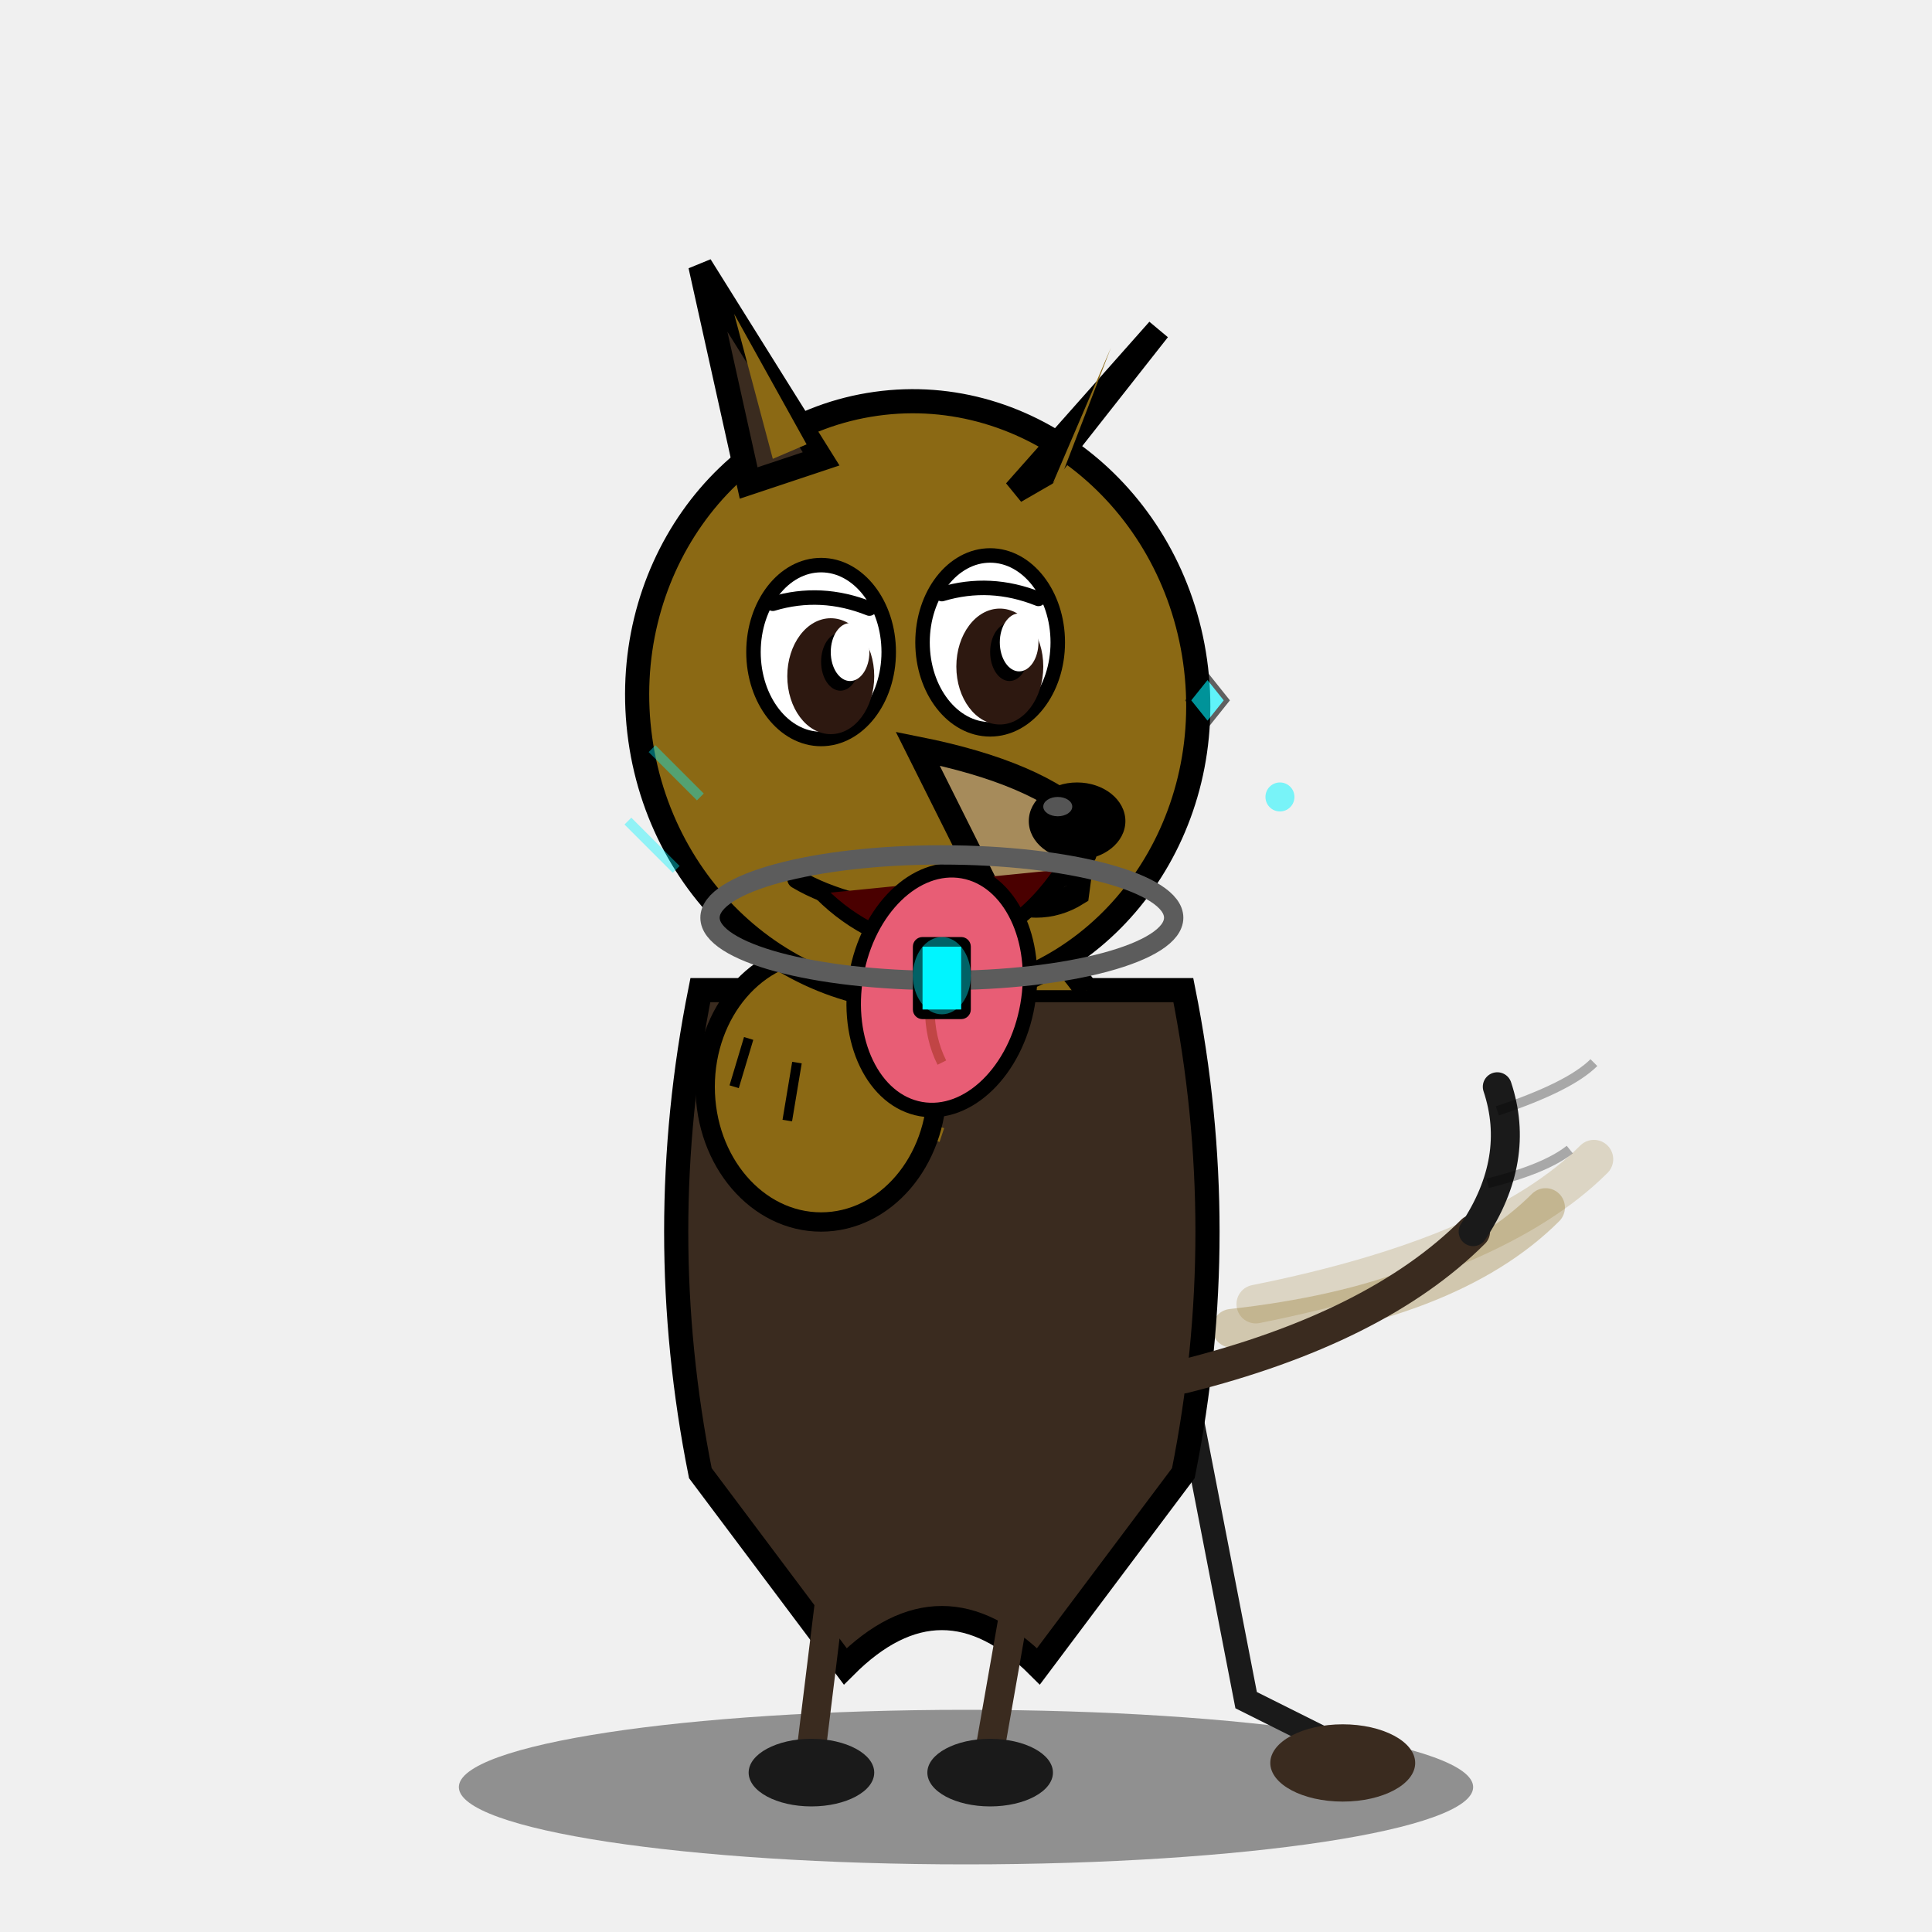
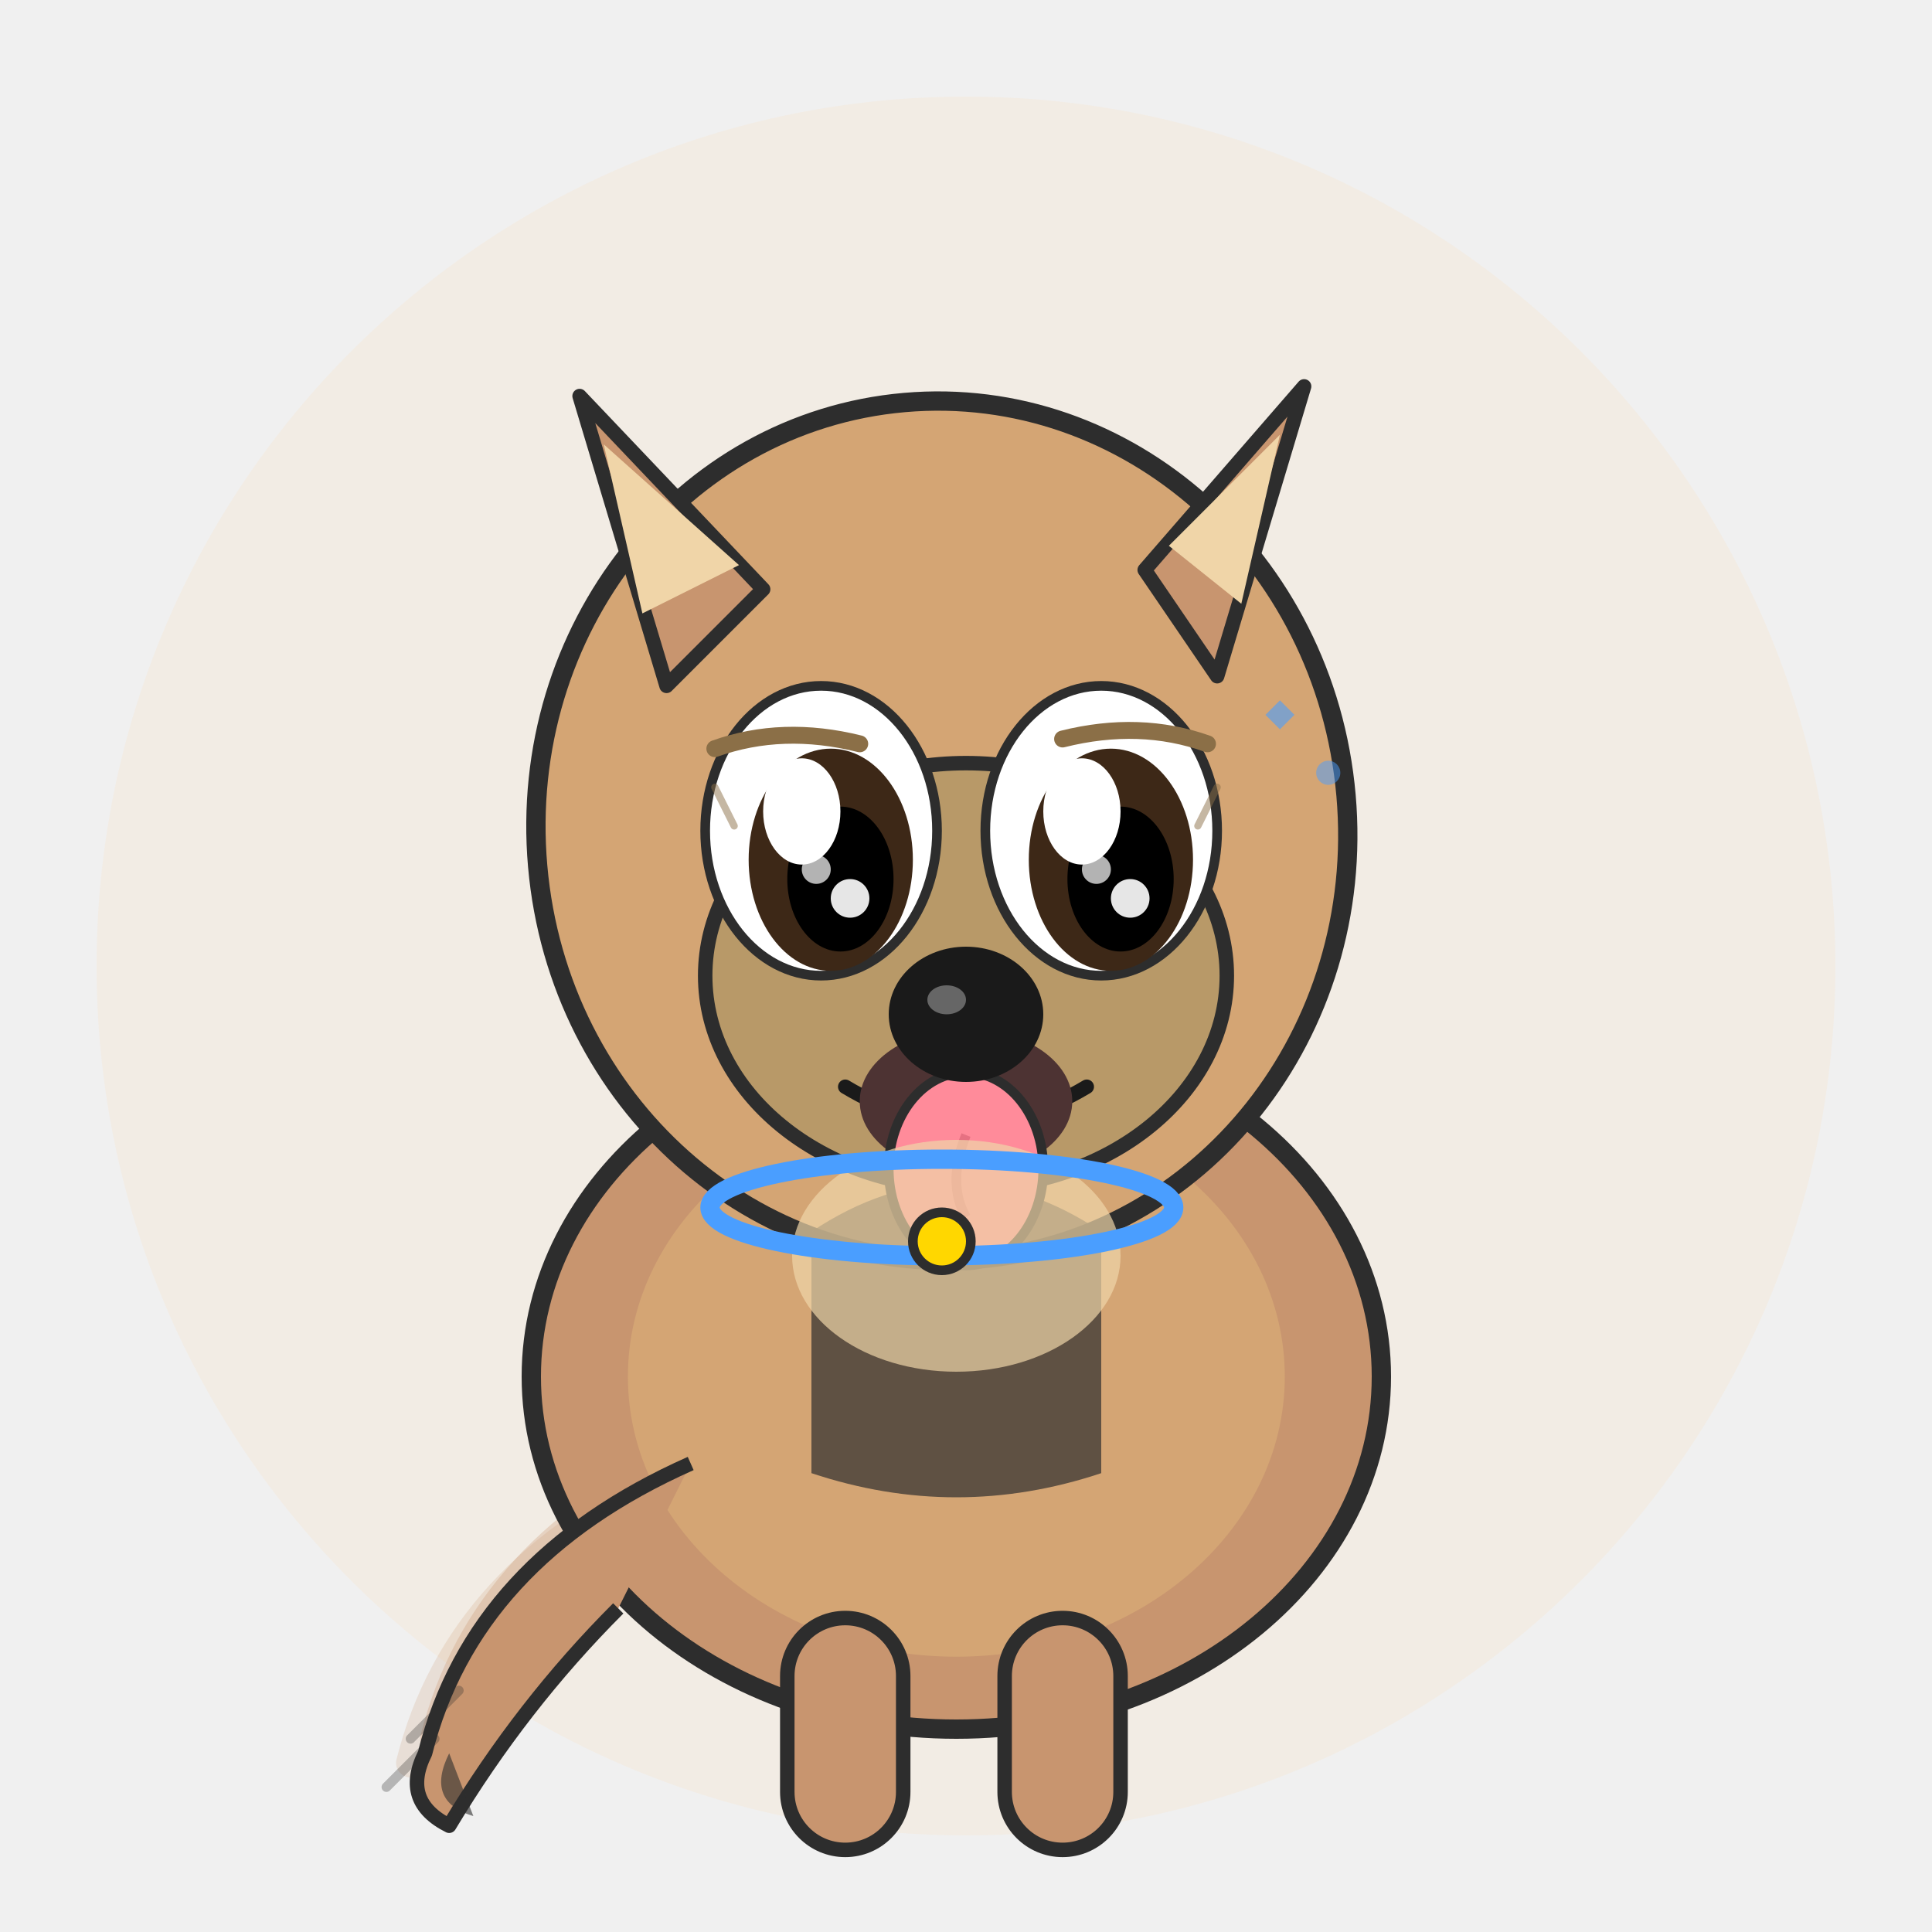
<svg xmlns="http://www.w3.org/2000/svg" viewBox="0 0 400 400">
-   <ellipse cx="200" cy="370" rx="105" ry="16" fill="#000000" opacity="0.4" />
-   <path d="M 260 270 Q 310 260 330 240" fill="none" stroke="#8B6914" stroke-width="8" opacity="0.2" stroke-linecap="round" />
-   <path d="M 255 275 Q 300 270 320 250" fill="none" stroke="#8B6914" stroke-width="8" opacity="0.3" stroke-linecap="round" />
-   <path d="M 245 285 L 258 352 L 278 362" fill="none" stroke="#1A1A1A" stroke-width="5" stroke-linecap="round" />
-   <ellipse cx="278" cy="365" rx="15" ry="8" fill="#3A2B1F" />
-   <path d="M 145 205 Q 135 255 145 305 L 175 345 Q 195 325 215 345 L 245 305 Q 255 255 245 205 Z" fill="#3A2B1F" stroke="#000000" stroke-width="5" />
-   <path d="M 165 220 Q 180 230 195 235" fill="none" stroke="#8B6914" stroke-width="3" />
-   <path d="M 165 205 Q 180 185 195 175 Q 210 185 225 205" fill="#8B6914" stroke="#000000" stroke-width="5" />
-   <path d="M 175 305 L 168 362" fill="none" stroke="#3A2B1F" stroke-width="6" stroke-linecap="round" />
-   <ellipse cx="168" cy="367" rx="13" ry="7" fill="#1A1A1A" />
-   <path d="M 215 305 L 205 362" fill="none" stroke="#3A2B1F" stroke-width="6" stroke-linecap="round" />
-   <ellipse cx="205" cy="367" rx="13" ry="7" fill="#1A1A1A" />
-   <ellipse cx="170" cy="225" rx="24" ry="28" fill="#8B6914" stroke="#000000" stroke-width="4" />
-   <ellipse cx="190" cy="145" rx="58" ry="62" fill="#8B6914" stroke="#000000" stroke-width="5" transform="rotate(-8 190 145)" />
-   <path d="M 190 155 Q 215 160 225 170 L 223 185 Q 215 190 205 185 Z" fill="#A68B5B" stroke="#000000" stroke-width="5" />
-   <ellipse cx="223" cy="170" rx="10" ry="8" fill="#000000" />
-   <ellipse cx="219" cy="167" rx="3" ry="2" fill="#555555" />
-   <path d="M 225 177 Q 215 188 195 190 Q 175 188 165 182" fill="none" stroke="#000000" stroke-width="4" stroke-linecap="round" />
-   <path d="M 220 180 Q 210 195 195 197 Q 180 195 170 185" fill="#4A0000" stroke="#000000" stroke-width="3" />
-   <ellipse cx="195" cy="205" rx="18" ry="25" fill="#E85D75" stroke="#000000" stroke-width="3" transform="rotate(10 195 205)" />
-   <path d="M 195 195 Q 190 210 195 220" fill="none" stroke="#C14545" stroke-width="2" />
-   <path d="M 155 100 L 145 55 L 170 95 Z" fill="#3A2B1F" stroke="#000000" stroke-width="5" />
-   <path d="M 160 95 L 152 65 L 167 92 Z" fill="#8B6914" />
-   <path d="M 215 105 L 235 65 L 220 100 Z" fill="#3A2B1F" stroke="#000000" stroke-width="5" transform="rotate(15 225 85)" />
-   <path d="M 218 100 L 230 72 L 220 98 Z" fill="#8B6914" />
-   <ellipse cx="170" cy="135" rx="14" ry="18" fill="#FFFFFF" stroke="#000000" stroke-width="3" />
-   <ellipse cx="172" cy="140" rx="9" ry="12" fill="#2d1810" />
-   <ellipse cx="174" cy="137" rx="4" ry="6" fill="#000000" />
-   <ellipse cx="205" cy="133" rx="14" ry="18" fill="#FFFFFF" stroke="#000000" stroke-width="3" />
-   <ellipse cx="207" cy="138" rx="9" ry="12" fill="#2d1810" />
-   <ellipse cx="209" cy="135" rx="4" ry="6" fill="#000000" />
-   <ellipse cx="176" cy="135" rx="4" ry="6" fill="#FFFFFF" />
-   <ellipse cx="211" cy="133" rx="4" ry="6" fill="#FFFFFF" />
-   <path d="M 160 125 Q 170 122 180 126" fill="none" stroke="#000000" stroke-width="3" stroke-linecap="round" />
-   <path d="M 195 123 Q 205 120 215 124" fill="none" stroke="#000000" stroke-width="3" stroke-linecap="round" />
-   <ellipse cx="195" cy="190" rx="48" ry="13" fill="none" stroke="#5C5C5C" stroke-width="4" />
-   <rect x="190" y="195" width="10" height="15" fill="#00F5FF" stroke="#000000" stroke-width="2" rx="1" />
-   <ellipse cx="195" cy="202" rx="6" ry="8" fill="#00F5FF" opacity="0.4" />
-   <path d="M 245 285 Q 285 275 305 255" fill="none" stroke="#3A2B1F" stroke-width="7" stroke-linecap="round" />
-   <path d="M 305 255 Q 315 240 310 225" fill="none" stroke="#1A1A1A" stroke-width="6" stroke-linecap="round" />
-   <path d="M 310 230 Q 325 225 330 220" fill="none" stroke="#000000" stroke-width="2" opacity="0.3" />
-   <path d="M 308 245 Q 320 242 325 238" fill="none" stroke="#000000" stroke-width="2" opacity="0.3" />
-   <path d="M 140 180 Q 135 175 130 170" fill="none" stroke="#00F5FF" stroke-width="2" opacity="0.4" />
-   <path d="M 145 165 Q 140 160 135 155" fill="none" stroke="#00F5FF" stroke-width="2" opacity="0.4" />
-   <path d="M 250 140 L 254 145 L 250 150 L 246 145 Z" fill="#00F5FF" stroke="#000000" stroke-width="1" opacity="0.6" />
-   <circle cx="265" cy="165" r="3" fill="#00F5FF" opacity="0.5" />
-   <path d="M 155 215 L 152 225" fill="none" stroke="#000000" stroke-width="2" />
-   <path d="M 165 220 L 163 232" fill="none" stroke="#000000" stroke-width="2" />
+   <circle cx="200" cy="200" r="180" fill="#f5e6d3" opacity="0.4" />
+   <path d="M 140 305 Q 95 325 85 365" stroke="#c8956f" stroke-width="6" opacity="0.2" stroke-linecap="round" />
+   <path d="M 145 300 Q 100 320 90 360" stroke="#c8956f" stroke-width="6" opacity="0.3" stroke-linecap="round" />
+   <ellipse cx="198" cy="285" rx="88" ry="73" fill="#c8956f" stroke="#2d2d2d" stroke-width="4" />
+   <ellipse cx="198" cy="285" rx="68" ry="58" fill="#d4a574" />
+   <rect x="163" y="335" width="24" height="48" rx="12" fill="#c8956f" stroke="#2d2d2d" stroke-width="3" />
+   <rect x="208" y="335" width="24" height="48" rx="12" fill="#c8956f" stroke="#2d2d2d" stroke-width="3" />
+   <ellipse cx="195" cy="172" rx="84" ry="89" fill="#d4a574" stroke="#2d2d2d" stroke-width="4" transform="rotate(-5 195 172)" />
+   <path d="M 138 142 L 120 82 L 158 122 Z" fill="#c8956f" stroke="#2d2d2d" stroke-width="3" stroke-linejoin="round" />
+   <path d="M 133 127 L 125 92 L 153 117 Z" fill="#f0d5a8" />
+   <path d="M 252 140 L 270 80 L 237 118 Z" fill="#c8956f" stroke="#2d2d2d" stroke-width="3" stroke-linejoin="round" />
+   <path d="M 257 125 L 265 90 L 242 113 Z" fill="#f0d5a8" />
+   <path d="M 168 255 Q 198 235 228 255 L 228 305 Q 198 315 168 305 Z" fill="#2d2d2d" opacity="0.7" />
+   <ellipse cx="200" cy="202" rx="54" ry="44" fill="#b89968" stroke="#2d2d2d" stroke-width="3" />
+   <path d="M 200 210 Q 200 225 200 230" fill="#3d3d3d" stroke="#2d2d2d" stroke-width="3" />
+   <path d="M 175 225 Q 200 240 225 225" stroke="#1a1a1a" stroke-width="3" fill="none" stroke-linecap="round" />
+   <ellipse cx="200" cy="228" rx="22" ry="15" fill="#4d3333" />
+   <ellipse cx="200" cy="242" rx="16" ry="20" fill="#ff8b9a" stroke="#2d2d2d" stroke-width="2" />
+   <path d="M 200 235 Q 196 245 200 252" stroke="#e67182" stroke-width="2" fill="none" />
+   <ellipse cx="200" cy="210" rx="16" ry="14" fill="#1a1a1a" />
+   <ellipse cx="196" cy="207" rx="4" ry="3" fill="#666666" />
+   <ellipse cx="170" cy="172" rx="24" ry="30" fill="#ffffff" stroke="#2d2d2d" stroke-width="2" />
+   <ellipse cx="228" cy="172" rx="24" ry="30" fill="#ffffff" stroke="#2d2d2d" stroke-width="2" />
+   <ellipse cx="172" cy="178" rx="17" ry="23" fill="#3d2817" />
+   <ellipse cx="230" cy="178" rx="17" ry="23" fill="#3d2817" />
+   <ellipse cx="174" cy="182" rx="11" ry="15" fill="#000000" />
+   <ellipse cx="232" cy="182" rx="11" ry="15" fill="#000000" />
+   <ellipse cx="166" cy="168" rx="8" ry="11" fill="#ffffff" />
+   <ellipse cx="224" cy="168" rx="8" ry="11" fill="#ffffff" />
+   <circle cx="176" cy="186" r="4" fill="#ffffff" opacity="0.9" />
+   <circle cx="234" cy="186" r="4" fill="#ffffff" opacity="0.9" />
+   <circle cx="169" cy="180" r="3" fill="#ffffff" opacity="0.7" />
+   <circle cx="227" cy="180" r="3" fill="#ffffff" opacity="0.7" />
+   <path d="M 148 155 Q 162 150 178 154" stroke="#8b6f47" stroke-width="3.5" fill="none" stroke-linecap="round" />
+   <path d="M 250 154 Q 236 149 220 153" stroke="#8b6f47" stroke-width="3.5" fill="none" stroke-linecap="round" />
+   <path d="M 148 163 Q 150 167 152 171" stroke="#8b6f47" stroke-width="1.5" fill="none" stroke-linecap="round" opacity="0.5" />
+   <path d="M 252 163 Q 250 167 248 171" stroke="#8b6f47" stroke-width="1.5" fill="none" stroke-linecap="round" opacity="0.5" />
+   <path d="M 143 303 Q 98 323 88 363 Q 83 373 93 378 Q 108 353 128 333" fill="#c8956f" stroke="#2d2d2d" stroke-width="3" stroke-linejoin="round" />
+   <path d="M 93 363 Q 88 373 98 376" fill="#2d2d2d" opacity="0.6" />
+   <path d="M 90 360 Q 85 365 80 370" stroke="#2d2d2d" stroke-width="2" opacity="0.3" stroke-linecap="round" />
+   <path d="M 95 350 Q 90 355 85 360" stroke="#2d2d2d" stroke-width="2" opacity="0.3" stroke-linecap="round" />
+   <ellipse cx="198" cy="260" rx="34" ry="24" fill="#f0d5a8" opacity="0.7" />
+   <ellipse cx="195" cy="250" rx="48" ry="10" fill="none" stroke="#4a9eff" stroke-width="4" />
+   <circle cx="195" cy="257" r="6" fill="#ffd700" stroke="#2d2d2d" stroke-width="2" />
+   <path d="M 265 145 L 268 148 L 265 151 L 262 148 Z" fill="#4a9eff" opacity="0.6" />
+   <circle cx="275" cy="160" r="2.5" fill="#4a9eff" opacity="0.5" />
</svg>
